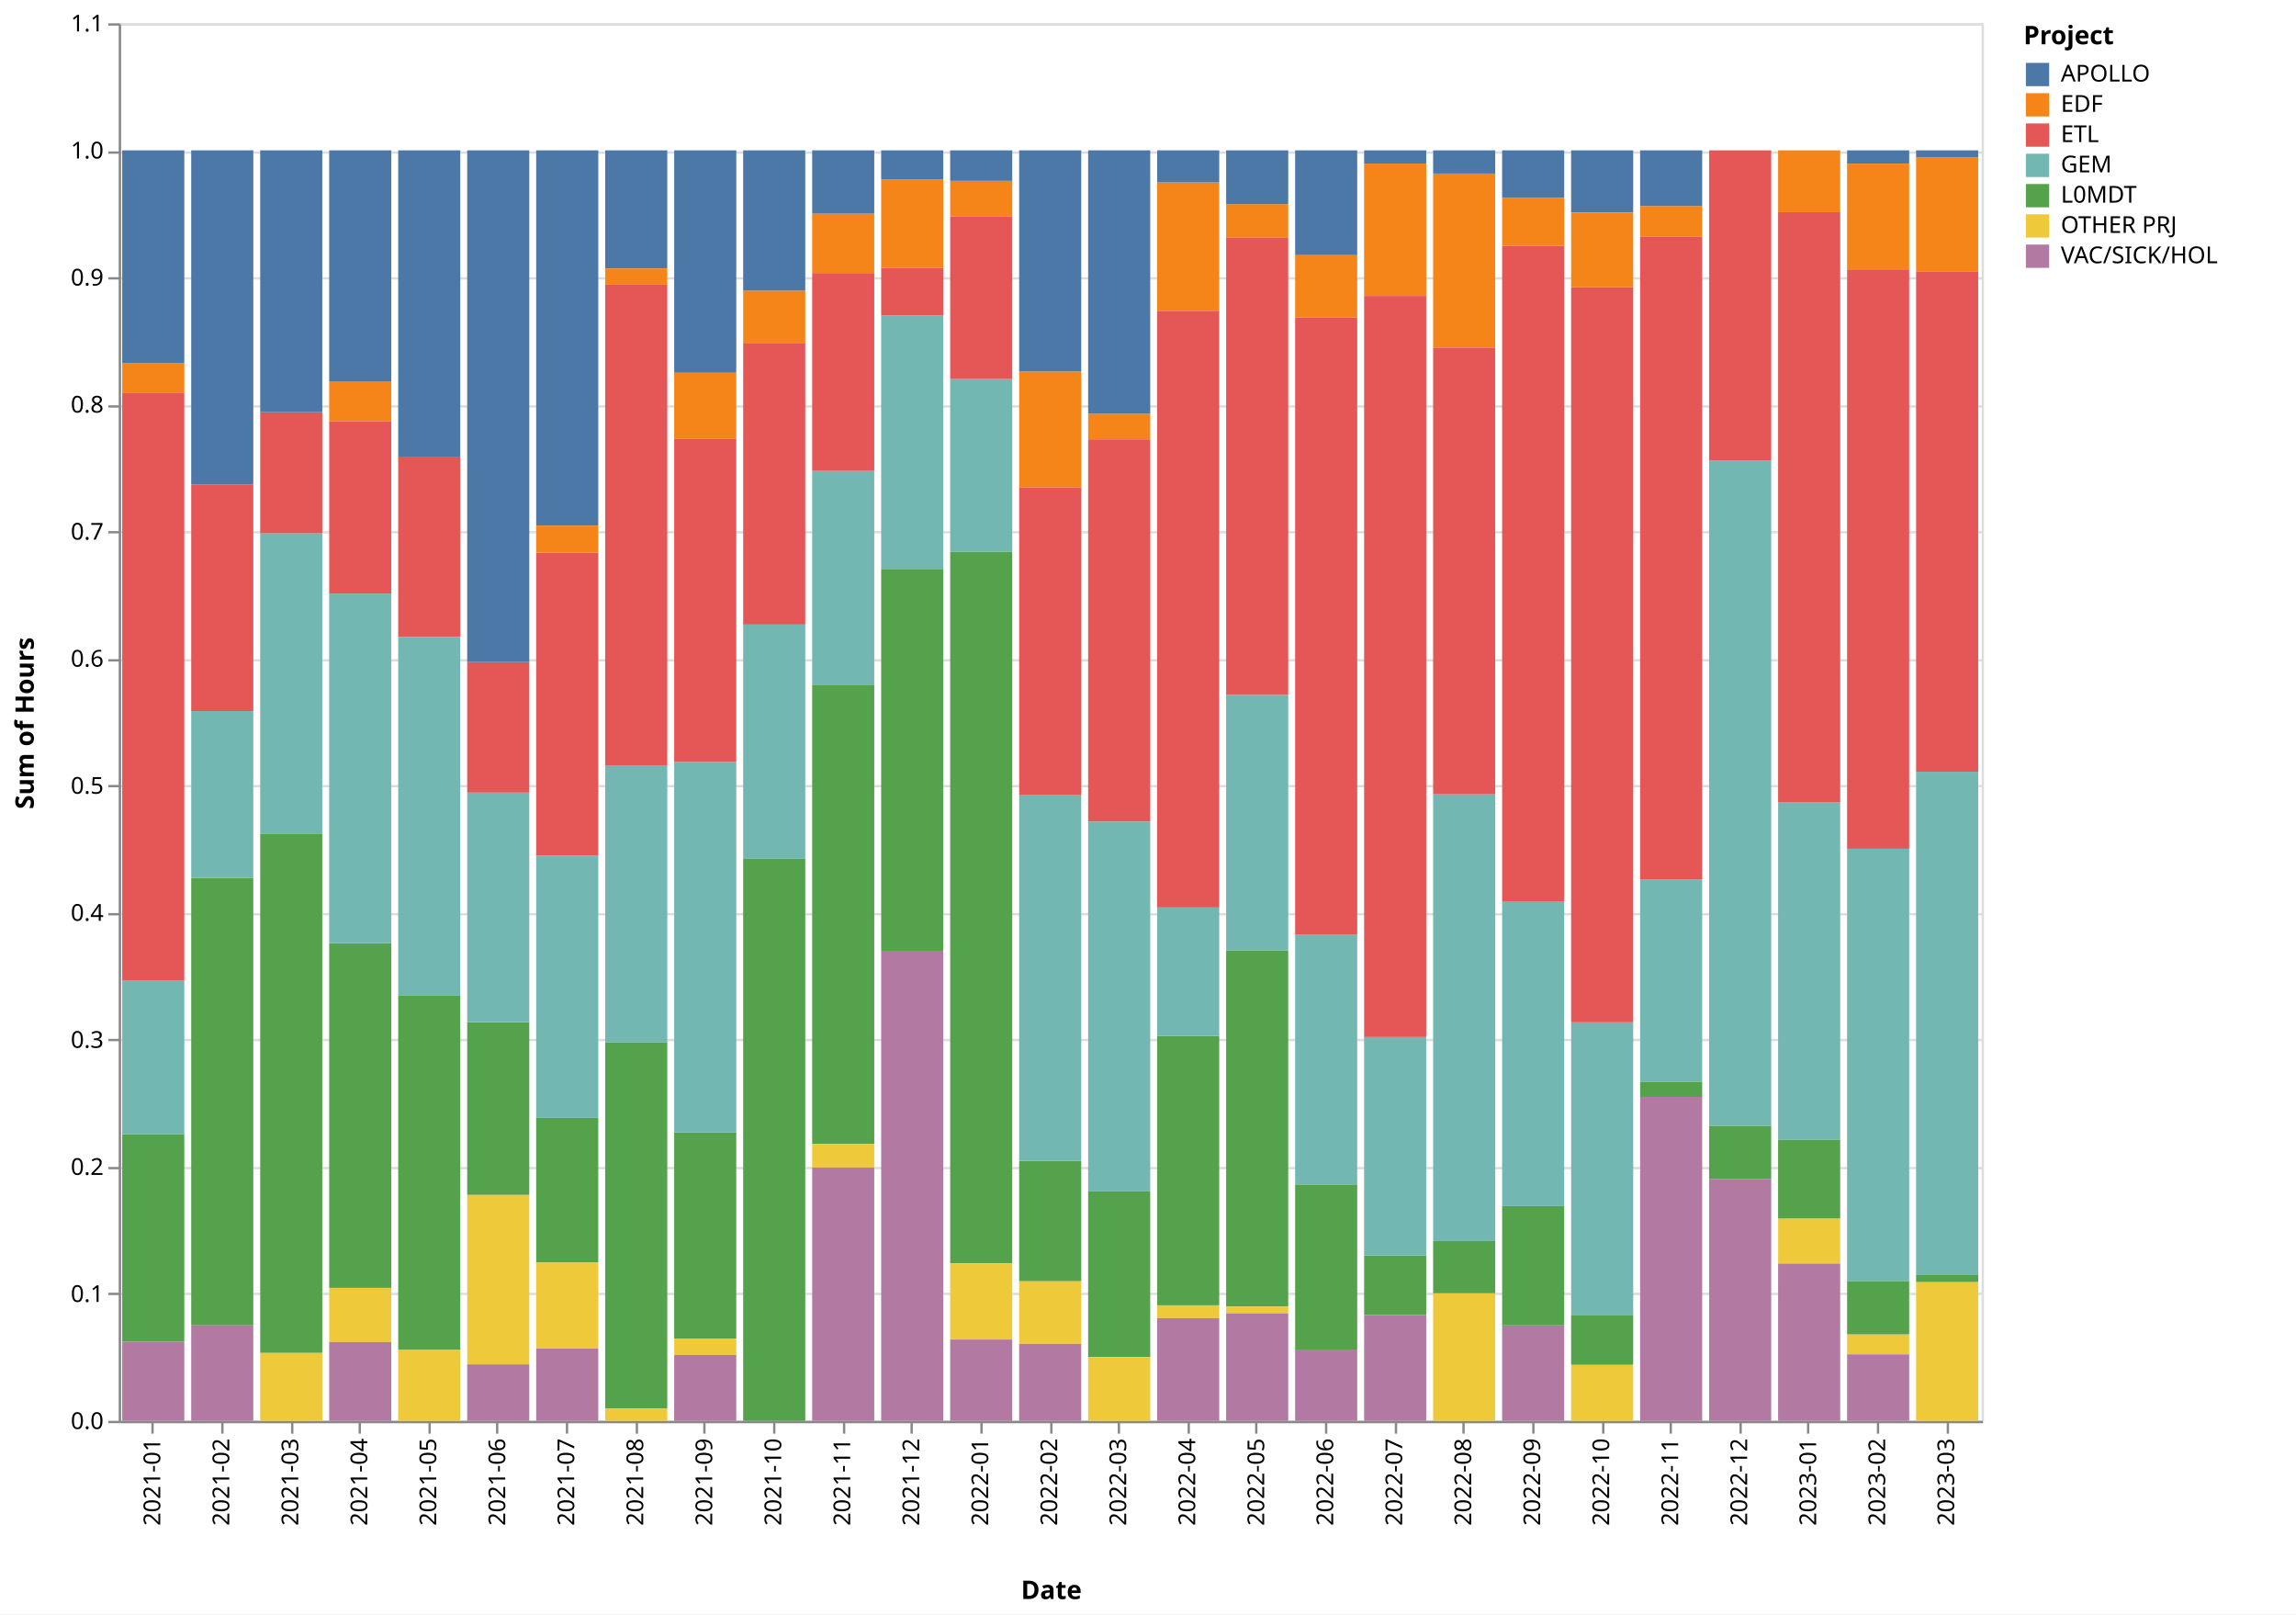
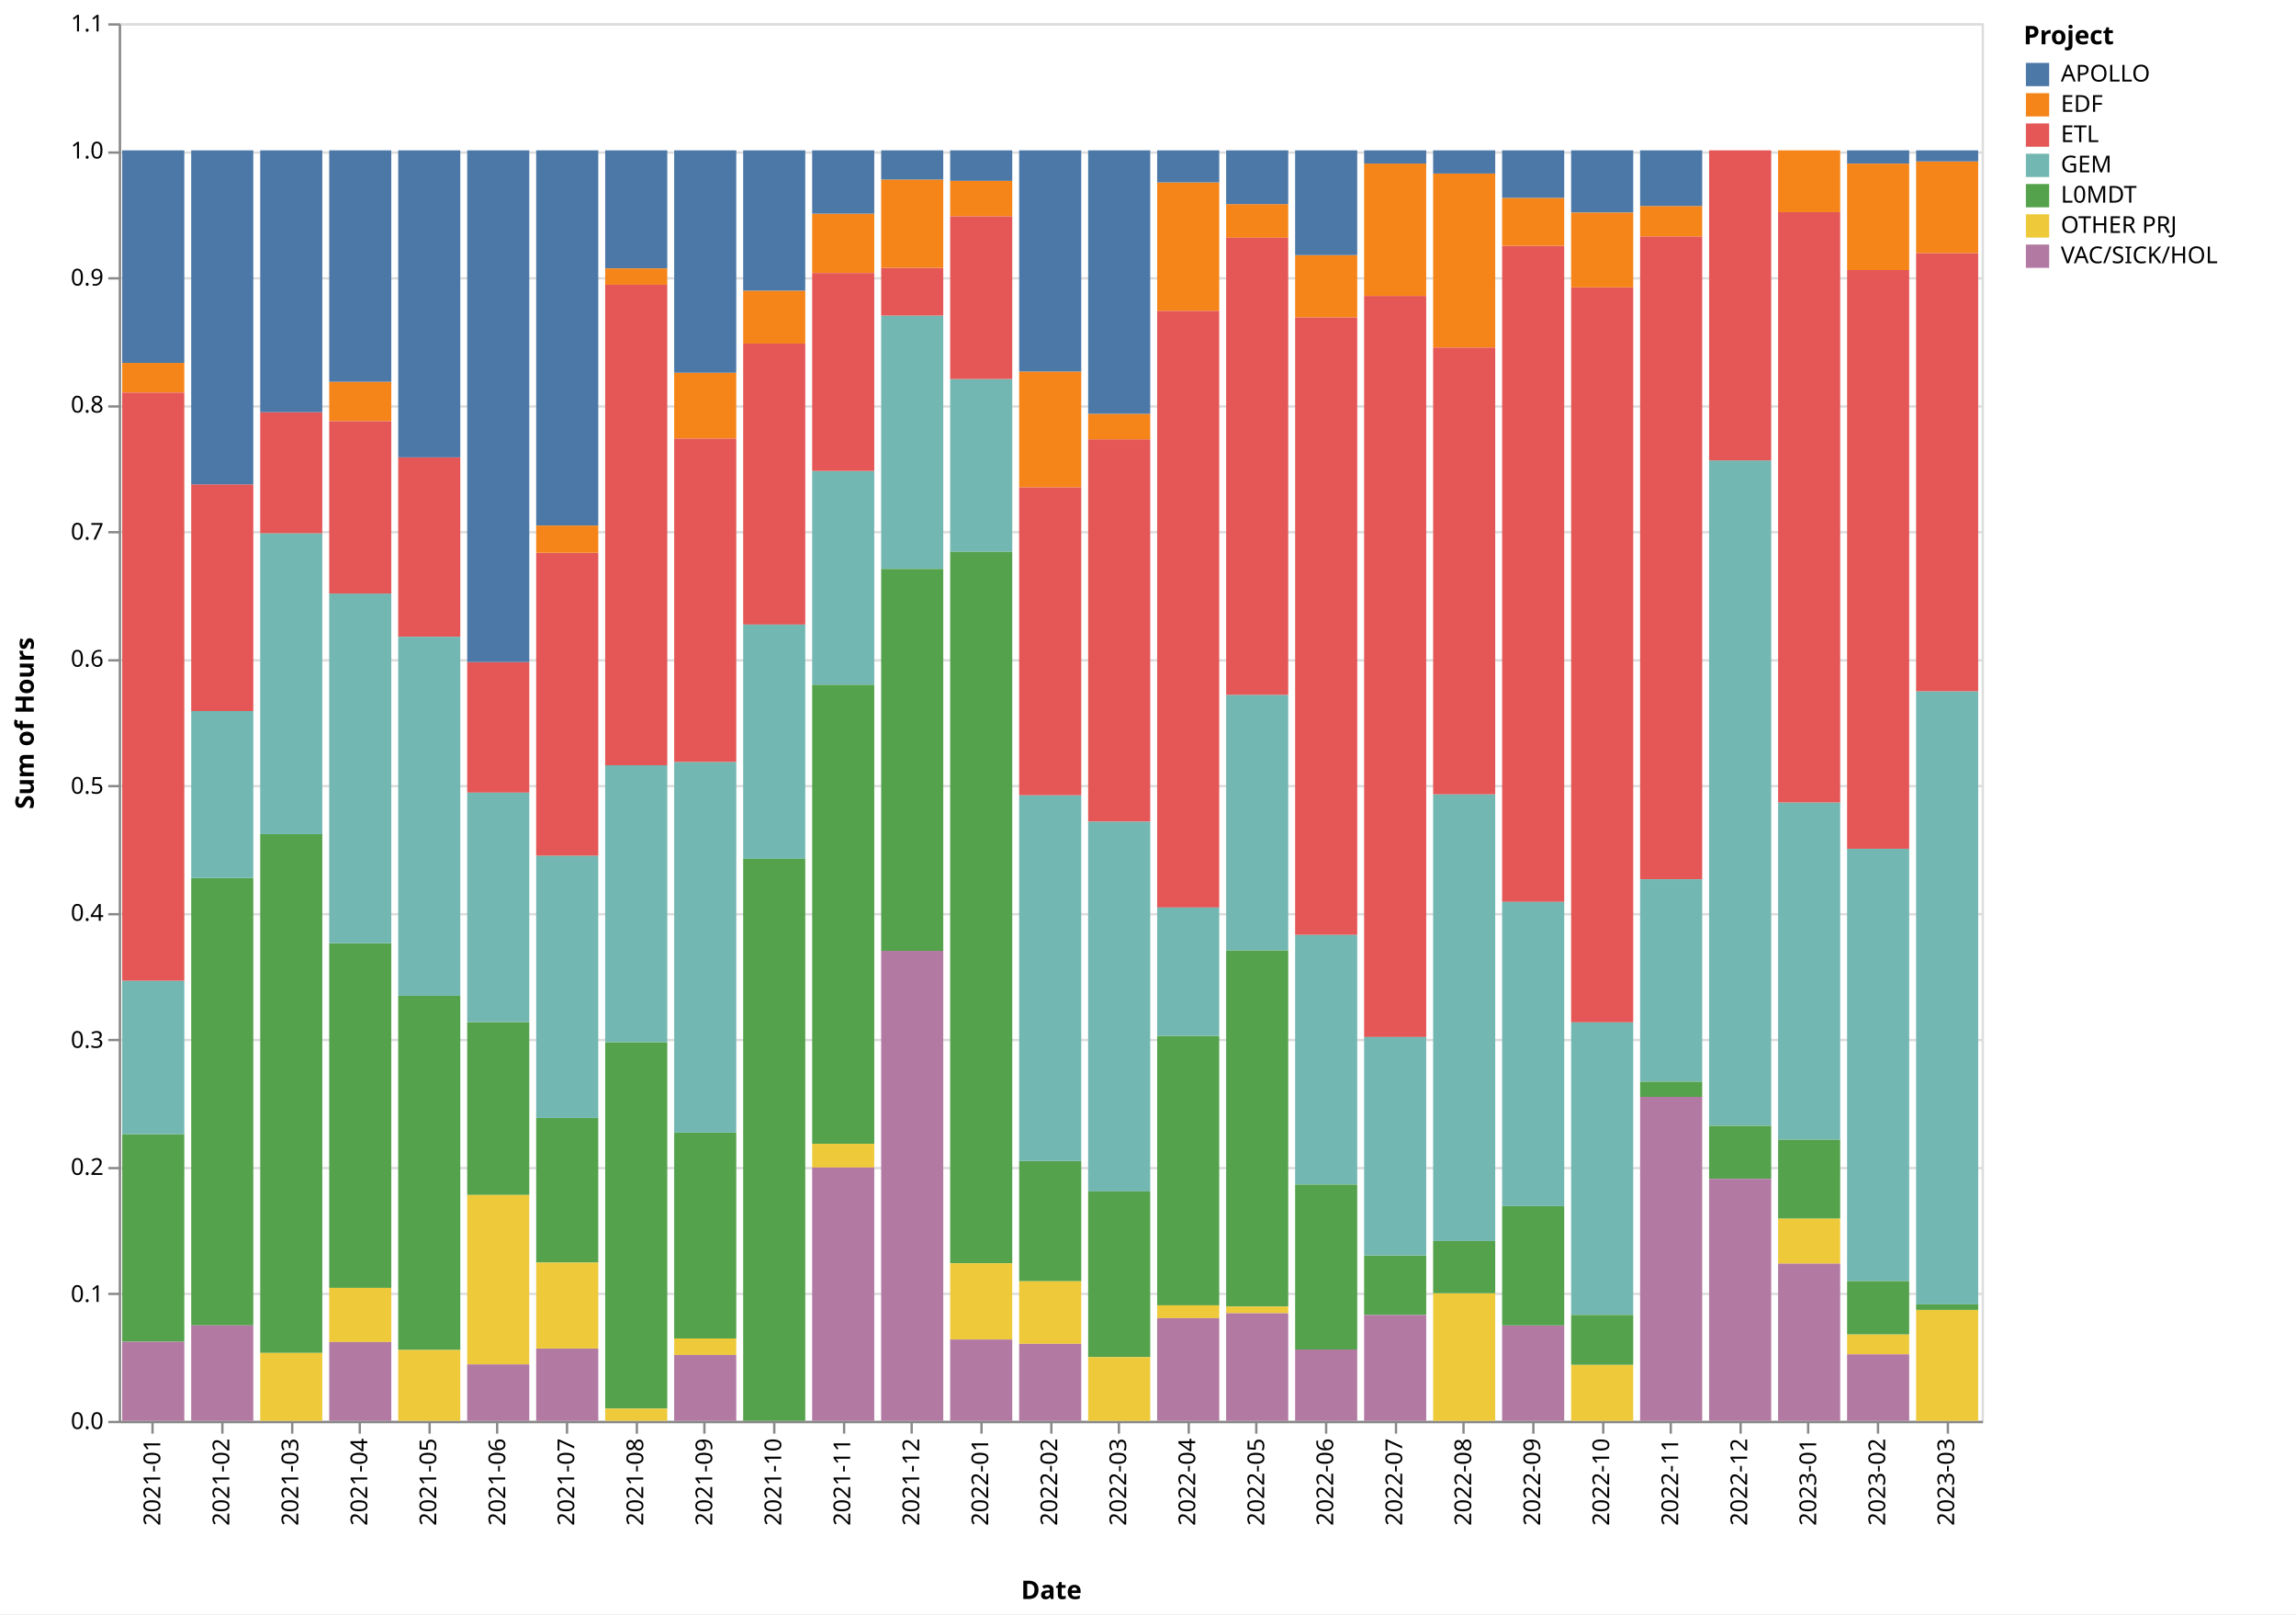
<svg xmlns="http://www.w3.org/2000/svg" class="marks" width="986" height="693" viewBox="0 0 986 693" version="1.1">
  <rect width="986" height="693" style="fill: white;" />
  <g transform="translate(51,10)">
    <g class="mark-group role-frame root">
      <g transform="translate(0,0)">
        <path class="background" d="M0.5,0.5h800v600h-800Z" style="fill: none; stroke: #ddd;" />
        <g>
          <g class="mark-group role-axis">
            <g transform="translate(0.5,0.5)">
              <path class="background" d="M0,0h0v0h0Z" style="pointer-events: none; fill: none;" />
              <g>
                <g class="mark-rule role-axis-grid" style="pointer-events: none;">
                  <line transform="translate(0,600)" x2="800" y2="0" style="fill: none; stroke: #ddd; stroke-width: 1; opacity: 1;" />
                  <line transform="translate(0,545)" x2="800" y2="0" style="fill: none; stroke: #ddd; stroke-width: 1; opacity: 1;" />
                  <line transform="translate(0,491)" x2="800" y2="0" style="fill: none; stroke: #ddd; stroke-width: 1; opacity: 1;" />
                  <line transform="translate(0,436)" x2="800" y2="0" style="fill: none; stroke: #ddd; stroke-width: 1; opacity: 1;" />
                  <line transform="translate(0,382)" x2="800" y2="0" style="fill: none; stroke: #ddd; stroke-width: 1; opacity: 1;" />
                  <line transform="translate(0,327)" x2="800" y2="0" style="fill: none; stroke: #ddd; stroke-width: 1; opacity: 1;" />
                  <line transform="translate(0,273)" x2="800" y2="0" style="fill: none; stroke: #ddd; stroke-width: 1; opacity: 1;" />
                  <line transform="translate(0,218)" x2="800" y2="0" style="fill: none; stroke: #ddd; stroke-width: 1; opacity: 1;" />
                  <line transform="translate(0,164)" x2="800" y2="0" style="fill: none; stroke: #ddd; stroke-width: 1; opacity: 1;" />
                  <line transform="translate(0,109)" x2="800" y2="0" style="fill: none; stroke: #ddd; stroke-width: 1; opacity: 1;" />
                  <line transform="translate(0,55)" x2="800" y2="0" style="fill: none; stroke: #ddd; stroke-width: 1; opacity: 1;" />
                  <line transform="translate(0,0)" x2="800" y2="0" style="fill: none; stroke: #ddd; stroke-width: 1; opacity: 1;" />
                </g>
              </g>
              <path class="foreground" d="" style="pointer-events: none; display: none; fill: none;" />
            </g>
          </g>
          <g class="mark-group role-axis">
            <g transform="translate(0.5,600.5)">
              <path class="background" d="M0,0h0v0h0Z" style="pointer-events: none; fill: none;" />
              <g>
                <g class="mark-rule role-axis-tick" style="pointer-events: none;">
                  <line transform="translate(14,0)" x2="0" y2="5" style="fill: none; stroke: #888; stroke-width: 1; opacity: 1;" />
                  <line transform="translate(44,0)" x2="0" y2="5" style="fill: none; stroke: #888; stroke-width: 1; opacity: 1;" />
                  <line transform="translate(74,0)" x2="0" y2="5" style="fill: none; stroke: #888; stroke-width: 1; opacity: 1;" />
                  <line transform="translate(103,0)" x2="0" y2="5" style="fill: none; stroke: #888; stroke-width: 1; opacity: 1;" />
                  <line transform="translate(133,0)" x2="0" y2="5" style="fill: none; stroke: #888; stroke-width: 1; opacity: 1;" />
                  <line transform="translate(162,0)" x2="0" y2="5" style="fill: none; stroke: #888; stroke-width: 1; opacity: 1;" />
                  <line transform="translate(192,0)" x2="0" y2="5" style="fill: none; stroke: #888; stroke-width: 1; opacity: 1;" />
                  <line transform="translate(222,0)" x2="0" y2="5" style="fill: none; stroke: #888; stroke-width: 1; opacity: 1;" />
                  <line transform="translate(251,0)" x2="0" y2="5" style="fill: none; stroke: #888; stroke-width: 1; opacity: 1;" />
                  <line transform="translate(281,0)" x2="0" y2="5" style="fill: none; stroke: #888; stroke-width: 1; opacity: 1;" />
                  <line transform="translate(311,0)" x2="0" y2="5" style="fill: none; stroke: #888; stroke-width: 1; opacity: 1;" />
                  <line transform="translate(340,0)" x2="0" y2="5" style="fill: none; stroke: #888; stroke-width: 1; opacity: 1;" />
                  <line transform="translate(370,0)" x2="0" y2="5" style="fill: none; stroke: #888; stroke-width: 1; opacity: 1;" />
                  <line transform="translate(400,0)" x2="0" y2="5" style="fill: none; stroke: #888; stroke-width: 1; opacity: 1;" />
                  <line transform="translate(429,0)" x2="0" y2="5" style="fill: none; stroke: #888; stroke-width: 1; opacity: 1;" />
                  <line transform="translate(459,0)" x2="0" y2="5" style="fill: none; stroke: #888; stroke-width: 1; opacity: 1;" />
                  <line transform="translate(488,0)" x2="0" y2="5" style="fill: none; stroke: #888; stroke-width: 1; opacity: 1;" />
                  <line transform="translate(518,0)" x2="0" y2="5" style="fill: none; stroke: #888; stroke-width: 1; opacity: 1;" />
                  <line transform="translate(548,0)" x2="0" y2="5" style="fill: none; stroke: #888; stroke-width: 1; opacity: 1;" />
                  <line transform="translate(577,0)" x2="0" y2="5" style="fill: none; stroke: #888; stroke-width: 1; opacity: 1;" />
                  <line transform="translate(607,0)" x2="0" y2="5" style="fill: none; stroke: #888; stroke-width: 1; opacity: 1;" />
                  <line transform="translate(637,0)" x2="0" y2="5" style="fill: none; stroke: #888; stroke-width: 1; opacity: 1;" />
                  <line transform="translate(666,0)" x2="0" y2="5" style="fill: none; stroke: #888; stroke-width: 1; opacity: 1;" />
                  <line transform="translate(696,0)" x2="0" y2="5" style="fill: none; stroke: #888; stroke-width: 1; opacity: 1;" />
                  <line transform="translate(725,0)" x2="0" y2="5" style="fill: none; stroke: #888; stroke-width: 1; opacity: 1;" />
                  <line transform="translate(755,0)" x2="0" y2="5" style="fill: none; stroke: #888; stroke-width: 1; opacity: 1;" />
                  <line transform="translate(785,0)" x2="0" y2="5" style="fill: none; stroke: #888; stroke-width: 1; opacity: 1;" />
                </g>
                <g class="mark-text role-axis-label" style="pointer-events: none;">
                  <text text-anchor="end" transform="translate(14.31481,7) rotate(270) translate(0,3)" style="font-family: sans-serif; font-size: 10px; fill: #000; opacity: 1;">2021-01</text>
                  <text text-anchor="end" transform="translate(43.94444,7) rotate(270) translate(0,3)" style="font-family: sans-serif; font-size: 10px; fill: #000; opacity: 1;">2021-02</text>
                  <text text-anchor="end" transform="translate(73.57407,7) rotate(270) translate(0,3)" style="font-family: sans-serif; font-size: 10px; fill: #000; opacity: 1;">2021-03</text>
                  <text text-anchor="end" transform="translate(103.2037,7) rotate(270) translate(0,3)" style="font-family: sans-serif; font-size: 10px; fill: #000; opacity: 1;">2021-04</text>
                  <text text-anchor="end" transform="translate(132.8333,7) rotate(270) translate(0,3)" style="font-family: sans-serif; font-size: 10px; fill: #000; opacity: 1;">2021-05</text>
                  <text text-anchor="end" transform="translate(162.463,7) rotate(270) translate(0,3)" style="font-family: sans-serif; font-size: 10px; fill: #000; opacity: 1;">2021-06</text>
                  <text text-anchor="end" transform="translate(192.0926,7) rotate(270) translate(0,3)" style="font-family: sans-serif; font-size: 10px; fill: #000; opacity: 1;">2021-07</text>
                  <text text-anchor="end" transform="translate(221.7222,7) rotate(270) translate(0,3)" style="font-family: sans-serif; font-size: 10px; fill: #000; opacity: 1;">2021-08</text>
                  <text text-anchor="end" transform="translate(251.3519,7) rotate(270) translate(0,3)" style="font-family: sans-serif; font-size: 10px; fill: #000; opacity: 1;">2021-09</text>
                  <text text-anchor="end" transform="translate(280.9815,7) rotate(270) translate(0,3)" style="font-family: sans-serif; font-size: 10px; fill: #000; opacity: 1;">2021-10</text>
                  <text text-anchor="end" transform="translate(310.6111,7) rotate(270) translate(0,3)" style="font-family: sans-serif; font-size: 10px; fill: #000; opacity: 1;">2021-11</text>
                  <text text-anchor="end" transform="translate(340.2407,7) rotate(270) translate(0,3)" style="font-family: sans-serif; font-size: 10px; fill: #000; opacity: 1;">2021-12</text>
                  <text text-anchor="end" transform="translate(369.8704,7) rotate(270) translate(0,3)" style="font-family: sans-serif; font-size: 10px; fill: #000; opacity: 1;">2022-01</text>
                  <text text-anchor="end" transform="translate(399.5,7) rotate(270) translate(0,3)" style="font-family: sans-serif; font-size: 10px; fill: #000; opacity: 1;">2022-02</text>
                  <text text-anchor="end" transform="translate(429.1296,7) rotate(270) translate(0,3)" style="font-family: sans-serif; font-size: 10px; fill: #000; opacity: 1;">2022-03</text>
                  <text text-anchor="end" transform="translate(458.7593,7) rotate(270) translate(0,3)" style="font-family: sans-serif; font-size: 10px; fill: #000; opacity: 1;">2022-04</text>
                  <text text-anchor="end" transform="translate(488.3889,7) rotate(270) translate(0,3)" style="font-family: sans-serif; font-size: 10px; fill: #000; opacity: 1;">2022-05</text>
                  <text text-anchor="end" transform="translate(518.0185,7) rotate(270) translate(0,3)" style="font-family: sans-serif; font-size: 10px; fill: #000; opacity: 1;">2022-06</text>
                  <text text-anchor="end" transform="translate(547.6481,7) rotate(270) translate(0,3)" style="font-family: sans-serif; font-size: 10px; fill: #000; opacity: 1;">2022-07</text>
                  <text text-anchor="end" transform="translate(577.2778,7) rotate(270) translate(0,3)" style="font-family: sans-serif; font-size: 10px; fill: #000; opacity: 1;">2022-08</text>
                  <text text-anchor="end" transform="translate(606.9074,7) rotate(270) translate(0,3)" style="font-family: sans-serif; font-size: 10px; fill: #000; opacity: 1;">2022-09</text>
                  <text text-anchor="end" transform="translate(636.537,7) rotate(270) translate(0,3)" style="font-family: sans-serif; font-size: 10px; fill: #000; opacity: 1;">2022-10</text>
                  <text text-anchor="end" transform="translate(666.1667,7) rotate(270) translate(0,3)" style="font-family: sans-serif; font-size: 10px; fill: #000; opacity: 1;">2022-11</text>
                  <text text-anchor="end" transform="translate(695.7963,7) rotate(270) translate(0,3)" style="font-family: sans-serif; font-size: 10px; fill: #000; opacity: 1;">2022-12</text>
                  <text text-anchor="end" transform="translate(725.4259,7) rotate(270) translate(0,3)" style="font-family: sans-serif; font-size: 10px; fill: #000; opacity: 1;">2023-01</text>
                  <text text-anchor="end" transform="translate(755.0556,7) rotate(270) translate(0,3)" style="font-family: sans-serif; font-size: 10px; fill: #000; opacity: 1;">2023-02</text>
                  <text text-anchor="end" transform="translate(784.6852,7) rotate(270) translate(0,3)" style="font-family: sans-serif; font-size: 10px; fill: #000; opacity: 1;">2023-03</text>
                </g>
                <g class="mark-rule role-axis-domain" style="pointer-events: none;">
                  <line transform="translate(0,0)" x2="800" y2="0" style="fill: none; stroke: #888; stroke-width: 1; opacity: 1;" />
                </g>
                <g class="mark-text role-axis-title" style="pointer-events: none;">
                  <text text-anchor="middle" transform="translate(400,76)" style="font-family: sans-serif; font-size: 11px; font-weight: bold; fill: #000; opacity: 1;">Date</text>
                </g>
              </g>
              <path class="foreground" d="" style="pointer-events: none; display: none; fill: none;" />
            </g>
          </g>
          <g class="mark-group role-axis">
            <g transform="translate(0.5,0.5)">
              <path class="background" d="M0,0h0v0h0Z" style="pointer-events: none; fill: none;" />
              <g>
                <g class="mark-rule role-axis-tick" style="pointer-events: none;">
                  <line transform="translate(0,600)" x2="-5" y2="0" style="fill: none; stroke: #888; stroke-width: 1; opacity: 1;" />
                  <line transform="translate(0,545)" x2="-5" y2="0" style="fill: none; stroke: #888; stroke-width: 1; opacity: 1;" />
                  <line transform="translate(0,491)" x2="-5" y2="0" style="fill: none; stroke: #888; stroke-width: 1; opacity: 1;" />
                  <line transform="translate(0,436)" x2="-5" y2="0" style="fill: none; stroke: #888; stroke-width: 1; opacity: 1;" />
                  <line transform="translate(0,382)" x2="-5" y2="0" style="fill: none; stroke: #888; stroke-width: 1; opacity: 1;" />
                  <line transform="translate(0,327)" x2="-5" y2="0" style="fill: none; stroke: #888; stroke-width: 1; opacity: 1;" />
                  <line transform="translate(0,273)" x2="-5" y2="0" style="fill: none; stroke: #888; stroke-width: 1; opacity: 1;" />
                  <line transform="translate(0,218)" x2="-5" y2="0" style="fill: none; stroke: #888; stroke-width: 1; opacity: 1;" />
                  <line transform="translate(0,164)" x2="-5" y2="0" style="fill: none; stroke: #888; stroke-width: 1; opacity: 1;" />
                  <line transform="translate(0,109)" x2="-5" y2="0" style="fill: none; stroke: #888; stroke-width: 1; opacity: 1;" />
                  <line transform="translate(0,55)" x2="-5" y2="0" style="fill: none; stroke: #888; stroke-width: 1; opacity: 1;" />
                  <line transform="translate(0,0)" x2="-5" y2="0" style="fill: none; stroke: #888; stroke-width: 1; opacity: 1;" />
                </g>
                <g class="mark-text role-axis-label" style="pointer-events: none;">
                  <text text-anchor="end" transform="translate(-7,603)" style="font-family: sans-serif; font-size: 10px; fill: #000; opacity: 1;">0.0</text>
                  <text text-anchor="end" transform="translate(-7,548.4545)" style="font-family: sans-serif; font-size: 10px; fill: #000; opacity: 1;">0.1</text>
                  <text text-anchor="end" transform="translate(-7,493.9091)" style="font-family: sans-serif; font-size: 10px; fill: #000; opacity: 1;">0.2</text>
                  <text text-anchor="end" transform="translate(-7,439.3636)" style="font-family: sans-serif; font-size: 10px; fill: #000; opacity: 1;">0.3</text>
                  <text text-anchor="end" transform="translate(-7,384.8182)" style="font-family: sans-serif; font-size: 10px; fill: #000; opacity: 1;">0.4</text>
                  <text text-anchor="end" transform="translate(-7,330.2727)" style="font-family: sans-serif; font-size: 10px; fill: #000; opacity: 1;">0.5</text>
                  <text text-anchor="end" transform="translate(-7,275.7273)" style="font-family: sans-serif; font-size: 10px; fill: #000; opacity: 1;">0.6</text>
                  <text text-anchor="end" transform="translate(-7,221.1818)" style="font-family: sans-serif; font-size: 10px; fill: #000; opacity: 1;">0.7</text>
                  <text text-anchor="end" transform="translate(-7,166.6364)" style="font-family: sans-serif; font-size: 10px; fill: #000; opacity: 1;">0.8</text>
                  <text text-anchor="end" transform="translate(-7,112.0909)" style="font-family: sans-serif; font-size: 10px; fill: #000; opacity: 1;">0.9</text>
                  <text text-anchor="end" transform="translate(-7,57.54545)" style="font-family: sans-serif; font-size: 10px; fill: #000; opacity: 1;">1.0</text>
                  <text text-anchor="end" transform="translate(-7,3)" style="font-family: sans-serif; font-size: 10px; fill: #000; opacity: 1;">1.1</text>
                </g>
                <g class="mark-rule role-axis-domain" style="pointer-events: none;">
                  <line transform="translate(0,600)" x2="0" y2="-600" style="fill: none; stroke: #888; stroke-width: 1; opacity: 1;" />
                </g>
                <g class="mark-text role-axis-title" style="pointer-events: none;">
                  <text text-anchor="middle" transform="translate(-35,300) rotate(-90) translate(0,-2)" style="font-family: sans-serif; font-size: 11px; font-weight: bold; fill: #000; opacity: 1;">Sum of Hours</text>
                </g>
              </g>
              <path class="foreground" d="" style="pointer-events: none; display: none; fill: none;" />
            </g>
          </g>
          <g class="mark-rect role-mark marks">
            <path d="M1.481,145.808h26.667v12.734h-26.667Z" style="fill: #f58518;" />
            <path d="M1.481,54.545h26.667v91.263h-26.667Z" style="fill: #4c78a8;" />
            <path d="M1.481,158.543h26.667v252.565h-26.667Z" style="fill: #e45756;" />
            <path d="M1.481,476.901h26.667v89.14h-26.667Z" style="fill: #54a24b;" />
            <path d="M1.481,411.107h26.667v65.794h-26.667Z" style="fill: #72b7b2;" />
            <path d="M1.481,566.042h26.667v33.958h-26.667Z" style="fill: #b279a2;" />
            <path d="M31.111,197.951h26.667v97.311h-26.667Z" style="fill: #e45756;" />
            <path d="M31.111,366.965h26.667v192.061h-26.667Z" style="fill: #54a24b;" />
            <path d="M31.111,54.545h26.667v143.406h-26.667Z" style="fill: #4c78a8;" />
            <path d="M31.111,295.262h26.667v71.703h-26.667Z" style="fill: #72b7b2;" />
            <path d="M31.111,559.027h26.667v40.973h-26.667Z" style="fill: #b279a2;" />
            <path d="M60.741,166.967h26.667v52.047h-26.667Z" style="fill: #e45756;" />
            <path d="M60.741,348.092h26.667v222.762h-26.667Z" style="fill: #54a24b;" />
            <path d="M60.741,54.545h26.667v112.422h-26.667Z" style="fill: #4c78a8;" />
            <path d="M60.741,219.015h26.667v129.077h-26.667Z" style="fill: #72b7b2;" />
            <path d="M60.741,570.854h26.667v29.146h-26.667Z" style="fill: #eeca3b;" />
            <path d="M90.37,153.911h26.667v16.913h-26.667Z" style="fill: #f58518;" />
            <path d="M90.37,394.926h26.667v147.992h-26.667Z" style="fill: #54a24b;" />
            <path d="M90.37,244.82h26.667v150.106h-26.667Z" style="fill: #72b7b2;" />
            <path d="M90.37,542.918h26.667v23.256h-26.667Z" style="fill: #eeca3b;" />
            <path d="M90.37,170.825h26.667v73.996h-26.667Z" style="fill: #e45756;" />
            <path d="M90.37,54.545h26.667v99.366h-26.667Z" style="fill: #4c78a8;" />
            <path d="M90.37,566.173h26.667v33.827h-26.667Z" style="fill: #b279a2;" />
            <path d="M120,417.506h26.667v152.078h-26.667Z" style="fill: #54a24b;" />
            <path d="M120,186.347h26.667v77.053h-26.667Z" style="fill: #e45756;" />
            <path d="M120,263.4h26.667v154.106h-26.667Z" style="fill: #72b7b2;" />
            <path d="M120,54.545h26.667v131.801h-26.667Z" style="fill: #4c78a8;" />
            <path d="M120,569.584h26.667v30.416h-26.667Z" style="fill: #eeca3b;" />
            <path d="M149.63,428.788h26.667v74.242h-26.667Z" style="fill: #54a24b;" />
            <path d="M149.63,503.03h26.667v72.727h-26.667Z" style="fill: #eeca3b;" />
            <path d="M149.63,274.242h26.667v56.061h-26.667Z" style="fill: #e45756;" />
            <path d="M149.63,54.545h26.667v219.697h-26.667Z" style="fill: #4c78a8;" />
            <path d="M149.63,330.303h26.667v98.485h-26.667Z" style="fill: #72b7b2;" />
            <path d="M149.63,575.758h26.667v24.242h-26.667Z" style="fill: #b279a2;" />
            <path d="M179.259,469.945h26.667v62.116h-26.667Z" style="fill: #54a24b;" />
            <path d="M179.259,54.545h26.667v161.113h-26.667Z" style="fill: #4c78a8;" />
            <path d="M179.259,357.36h26.667v112.585h-26.667Z" style="fill: #72b7b2;" />
            <path d="M179.259,568.942h26.667v31.058h-26.667Z" style="fill: #b279a2;" />
            <path d="M179.259,227.305h26.667v130.055h-26.667Z" style="fill: #e45756;" />
            <path d="M179.259,215.658h26.667v11.647h-26.667Z" style="fill: #f58518;" />
            <path d="M179.259,532.061h26.667v36.881h-26.667Z" style="fill: #eeca3b;" />
            <path d="M208.889,54.545h26.667v50.699h-26.667Z" style="fill: #4c78a8;" />
            <path d="M208.889,437.413h26.667v157.343h-26.667Z" style="fill: #54a24b;" />
            <path d="M208.889,112.238h26.667v206.294h-26.667Z" style="fill: #e45756;" />
            <path d="M208.889,318.531h26.667v118.881h-26.667Z" style="fill: #72b7b2;" />
            <path d="M208.889,594.755h26.667v5.245h-26.667Z" style="fill: #eeca3b;" />
            <path d="M208.889,105.245h26.667v6.993h-26.667Z" style="fill: #f58518;" />
            <path d="M238.519,564.638h26.667v7.072h-26.667Z" style="fill: #eeca3b;" />
            <path d="M238.519,150.022h26.667v28.289h-26.667Z" style="fill: #f58518;" />
            <path d="M238.519,476.234h26.667v88.404h-26.667Z" style="fill: #54a24b;" />
            <path d="M238.519,317.106h26.667v159.128h-26.667Z" style="fill: #72b7b2;" />
            <path d="M238.519,178.311h26.667v138.795h-26.667Z" style="fill: #e45756;" />
            <path d="M238.519,54.545h26.667v95.477h-26.667Z" style="fill: #4c78a8;" />
            <path d="M238.519,571.711h26.667v28.289h-26.667Z" style="fill: #b279a2;" />
            <path d="M268.148,54.545h26.667v60.327h-26.667Z" style="fill: #4c78a8;" />
            <path d="M268.148,137.495h26.667v120.654h-26.667Z" style="fill: #e45756;" />
            <path d="M268.148,258.148h26.667v100.545h-26.667Z" style="fill: #72b7b2;" />
            <path d="M268.148,114.872h26.667v22.623h-26.667Z" style="fill: #f58518;" />
            <path d="M268.148,358.693h26.667v241.307h-26.667Z" style="fill: #54a24b;" />
            <path d="M297.778,283.942h26.667v197.111h-26.667Z" style="fill: #54a24b;" />
            <path d="M297.778,81.733h26.667v25.489h-26.667Z" style="fill: #f58518;" />
            <path d="M297.778,192.184h26.667v91.759h-26.667Z" style="fill: #72b7b2;" />
            <path d="M297.778,54.545h26.667v27.188h-26.667Z" style="fill: #4c78a8;" />
            <path d="M297.778,107.222h26.667v84.962h-26.667Z" style="fill: #e45756;" />
            <path d="M297.778,481.054h26.667v10.195h-26.667Z" style="fill: #eeca3b;" />
            <path d="M297.778,491.249h26.667v108.751h-26.667Z" style="fill: #b279a2;" />
            <path d="M327.407,125.486h26.667v108.776h-26.667Z" style="fill: #72b7b2;" />
            <path d="M327.407,234.262h26.667v163.952h-26.667Z" style="fill: #54a24b;" />
            <path d="M327.407,54.545h26.667v12.612h-26.667Z" style="fill: #4c78a8;" />
            <path d="M327.407,104.992h26.667v20.494h-26.667Z" style="fill: #e45756;" />
            <path d="M327.407,67.157h26.667v37.835h-26.667Z" style="fill: #f58518;" />
            <path d="M327.407,398.213h26.667v201.787h-26.667Z" style="fill: #b279a2;" />
            <path d="M357.037,67.636h26.667v15.273h-26.667Z" style="fill: #f58518;" />
            <path d="M357.037,152.727h26.667v74.182h-26.667Z" style="fill: #72b7b2;" />
            <path d="M357.037,226.909h26.667v305.455h-26.667Z" style="fill: #54a24b;" />
            <path d="M357.037,82.909h26.667v69.818h-26.667Z" style="fill: #e45756;" />
            <path d="M357.037,532.364h26.667v32.727h-26.667Z" style="fill: #eeca3b;" />
            <path d="M357.037,54.545h26.667v13.091h-26.667Z" style="fill: #4c78a8;" />
            <path d="M357.037,565.091h26.667v34.909h-26.667Z" style="fill: #b279a2;" />
            <path d="M386.667,488.43h26.667v51.653h-26.667Z" style="fill: #54a24b;" />
            <path d="M386.667,54.545h26.667v95.041h-26.667Z" style="fill: #4c78a8;" />
            <path d="M386.667,331.405h26.667v157.025h-26.667Z" style="fill: #72b7b2;" />
            <path d="M386.667,199.174h26.667v132.231h-26.667Z" style="fill: #e45756;" />
            <path d="M386.667,149.587h26.667v49.587h-26.667Z" style="fill: #f58518;" />
            <path d="M386.667,540.083h26.667v26.86h-26.667Z" style="fill: #eeca3b;" />
            <path d="M386.667,566.942h26.667v33.058h-26.667Z" style="fill: #b279a2;" />
            <path d="M416.296,178.595h26.667v164.184h-26.667Z" style="fill: #e45756;" />
            <path d="M416.296,342.779h26.667v158.711h-26.667Z" style="fill: #72b7b2;" />
            <path d="M416.296,167.65h26.667v10.946h-26.667Z" style="fill: #f58518;" />
            <path d="M416.296,54.545h26.667v113.104h-26.667Z" style="fill: #4c78a8;" />
            <path d="M416.296,501.49h26.667v71.146h-26.667Z" style="fill: #54a24b;" />
            <path d="M416.296,572.636h26.667v27.364h-26.667Z" style="fill: #eeca3b;" />
            <path d="M445.926,123.416h26.667v256.198h-26.667Z" style="fill: #e45756;" />
            <path d="M445.926,434.711h26.667v115.702h-26.667Z" style="fill: #54a24b;" />
            <path d="M445.926,550.413h26.667v5.51h-26.667Z" style="fill: #eeca3b;" />
            <path d="M445.926,379.614h26.667v55.096h-26.667Z" style="fill: #72b7b2;" />
            <path d="M445.926,555.923h26.667v44.077h-26.667Z" style="fill: #b279a2;" />
            <path d="M445.926,68.32h26.667v55.096h-26.667Z" style="fill: #f58518;" />
            <path d="M445.926,54.545h26.667v13.774h-26.667Z" style="fill: #4c78a8;" />
            <path d="M475.556,77.633h26.667v14.43h-26.667Z" style="fill: #f58518;" />
            <path d="M475.556,397.98h26.667v152.958h-26.667Z" style="fill: #54a24b;" />
            <path d="M475.556,288.312h26.667v109.668h-26.667Z" style="fill: #72b7b2;" />
            <path d="M475.556,92.063h26.667v196.248h-26.667Z" style="fill: #e45756;" />
            <path d="M475.556,54.545h26.667v23.088h-26.667Z" style="fill: #4c78a8;" />
            <path d="M475.556,550.938h26.667v2.886h-26.667Z" style="fill: #eeca3b;" />
            <path d="M475.556,553.824h26.667v46.176h-26.667Z" style="fill: #b279a2;" />
            <path d="M505.185,99.522h26.667v26.794h-26.667Z" style="fill: #f58518;" />
            <path d="M505.185,126.316h26.667v265.072h-26.667Z" style="fill: #e45756;" />
            <path d="M505.185,391.388h26.667v107.177h-26.667Z" style="fill: #72b7b2;" />
            <path d="M505.185,498.565h26.667v70.813h-26.667Z" style="fill: #54a24b;" />
            <path d="M505.185,54.545h26.667v44.976h-26.667Z" style="fill: #4c78a8;" />
            <path d="M505.185,569.378h26.667v30.622h-26.667Z" style="fill: #b279a2;" />
            <path d="M534.815,528.977h26.667v25.568h-26.667Z" style="fill: #54a24b;" />
            <path d="M534.815,554.545h26.667v45.455h-26.667Z" style="fill: #b279a2;" />
            <path d="M534.815,117.045h26.667v318.182h-26.667Z" style="fill: #e45756;" />
            <path d="M534.815,435.227h26.667v93.75h-26.667Z" style="fill: #72b7b2;" />
            <path d="M534.815,60.227h26.667v56.818h-26.667Z" style="fill: #f58518;" />
            <path d="M534.815,54.545h26.667v5.682h-26.667Z" style="fill: #4c78a8;" />
            <path d="M564.444,64.508h26.667v74.72h-26.667Z" style="fill: #f58518;" />
            <path d="M564.444,331.009h26.667v191.781h-26.667Z" style="fill: #72b7b2;" />
            <path d="M564.444,139.228h26.667v191.781h-26.667Z" style="fill: #e45756;" />
            <path d="M564.444,545.205h26.667v54.795h-26.667Z" style="fill: #eeca3b;" />
            <path d="M564.444,54.545h26.667v9.963h-26.667Z" style="fill: #4c78a8;" />
            <path d="M564.444,522.79h26.667v22.416h-26.667Z" style="fill: #54a24b;" />
            <path d="M594.074,95.519h26.667v281.69h-26.667Z" style="fill: #e45756;" />
            <path d="M594.074,559.027h26.667v40.973h-26.667Z" style="fill: #b279a2;" />
            <path d="M594.074,507.81h26.667v51.216h-26.667Z" style="fill: #54a24b;" />
            <path d="M594.074,377.209h26.667v130.602h-26.667Z" style="fill: #72b7b2;" />
            <path d="M594.074,54.545h26.667v20.487h-26.667Z" style="fill: #4c78a8;" />
            <path d="M594.074,75.032h26.667v20.487h-26.667Z" style="fill: #f58518;" />
            <path d="M623.704,54.545h26.667v26.738h-26.667Z" style="fill: #4c78a8;" />
            <path d="M623.704,428.877h26.667v125.668h-26.667Z" style="fill: #72b7b2;" />
            <path d="M623.704,575.936h26.667v24.064h-26.667Z" style="fill: #eeca3b;" />
            <path d="M623.704,113.369h26.667v315.508h-26.667Z" style="fill: #e45756;" />
            <path d="M623.704,554.545h26.667v21.39h-26.667Z" style="fill: #54a24b;" />
            <path d="M623.704,81.283h26.667v32.086h-26.667Z" style="fill: #f58518;" />
            <path d="M653.333,91.489h26.667v275.987h-26.667Z" style="fill: #e45756;" />
            <path d="M653.333,78.45h26.667v13.039h-26.667Z" style="fill: #f58518;" />
            <path d="M653.333,54.545h26.667v23.904h-26.667Z" style="fill: #4c78a8;" />
            <path d="M653.333,367.476h26.667v86.925h-26.667Z" style="fill: #72b7b2;" />
            <path d="M653.333,454.401h26.667v6.519h-26.667Z" style="fill: #54a24b;" />
            <path d="M653.333,460.92h26.667v139.08h-26.667Z" style="fill: #b279a2;" />
            <path d="M682.963,187.662h26.667v285.714h-26.667Z" style="fill: #72b7b2;" />
            <path d="M682.963,54.545h26.667v133.117h-26.667Z" style="fill: #e45756;" />
            <path d="M682.963,473.377h26.667v22.727h-26.667Z" style="fill: #54a24b;" />
            <path d="M682.963,496.104h26.667v103.896h-26.667Z" style="fill: #b279a2;" />
            <path d="M712.593,532.422h26.667v67.578h-26.667Z" style="fill: #b279a2;" />
            <path d="M712.593,334.513h26.667v144.811h-26.667Z" style="fill: #72b7b2;" />
            <path d="M712.593,54.545h26.667v26.549h-26.667Z" style="fill: #f58518;" />
            <path d="M712.593,81.094h26.667v253.419h-26.667Z" style="fill: #e45756;" />
            <path d="M712.593,513.113h26.667v19.308h-26.667Z" style="fill: #eeca3b;" />
            <path d="M712.593,479.324h26.667v33.789h-26.667Z" style="fill: #54a24b;" />
            <path d="M742.222,105.95h26.667v248.453h-26.667Z" style="fill: #e45756;" />
            <path d="M742.222,354.403h26.667v185.626h-26.667Z" style="fill: #72b7b2;" />
            <path d="M742.222,54.545h26.667v5.712h-26.667Z" style="fill: #4c78a8;" />
            <path d="M742.222,562.875h26.667v8.567h-26.667Z" style="fill: #eeca3b;" />
            <path d="M742.222,60.257h26.667v45.693h-26.667Z" style="fill: #f58518;" />
            <path d="M742.222,540.029h26.667v22.846h-26.667Z" style="fill: #54a24b;" />
            <path d="M742.222,571.442h26.667v28.558h-26.667Z" style="fill: #b279a2;" />
-             <path d="M771.852,321.311h26.667v216.095h-26.667Z" style="fill: #72b7b2;" />
-             <path d="M771.852,106.706h26.667v214.605h-26.667Z" style="fill: #e45756;" />
-             <path d="M771.852,540.387h26.667v59.613h-26.667Z" style="fill: #eeca3b;" />
-             <path d="M771.852,57.526h26.667v49.18h-26.667Z" style="fill: #f58518;" />
-             <path d="M771.852,537.407h26.667v2.981h-26.667Z" style="fill: #54a24b;" />
-             <path d="M771.852,54.545h26.667v2.981h-26.667Z" style="fill: #4c78a8;" />
+             <path d="M771.852,286.78h26.667v263.2h-26.667Z" style="fill: #72b7b2;" />
+             <path d="M771.852,98.611h26.667v188.17h-26.667Z" style="fill: #e45756;" />
+             <path d="M771.852,552.362h26.667v47.638h-26.667Z" style="fill: #eeca3b;" />
+             <path d="M771.852,59.309h26.667v39.301h-26.667Z" style="fill: #f58518;" />
+             <path d="M771.852,549.98h26.667v2.382h-26.667Z" style="fill: #54a24b;" />
+             <path d="M771.852,54.545h26.667v4.764h-26.667Z" style="fill: #4c78a8;" />
          </g>
          <g class="mark-group role-legend">
            <g transform="translate(818,0)">
              <path class="background" d="M0,0h112v105h-112Z" style="pointer-events: none; fill: none;" />
              <g>
                <g class="mark-group role-legend-entry">
                  <g transform="translate(0,16)">
                    <path class="background" d="M0,0h0v0h0Z" style="pointer-events: none; fill: none;" />
                    <g>
                      <g class="mark-group role-scope">
                        <g transform="translate(0,0)">
                          <path class="background" d="M0,0h112v11h-112Z" style="pointer-events: none; fill: none; opacity: 1;" />
                          <g>
                            <g class="mark-symbol role-legend-symbol" style="pointer-events: none;">
                              <path transform="translate(6,6)" d="M-5,-5h10v10h-10Z" style="fill: #4c78a8; stroke-width: 1.5; opacity: 1;" />
                            </g>
                            <g class="mark-text role-legend-label" style="pointer-events: none;">
                              <text text-anchor="start" transform="translate(16,9)" style="font-family: sans-serif; font-size: 10px; fill: #000; opacity: 1;">APOLLO</text>
                            </g>
                          </g>
                          <path class="foreground" d="" style="pointer-events: none; display: none; fill: none;" />
                        </g>
                        <g transform="translate(0,13)">
                          <path class="background" d="M0,0h112v11h-112Z" style="pointer-events: none; fill: none; opacity: 1;" />
                          <g>
                            <g class="mark-symbol role-legend-symbol" style="pointer-events: none;">
                              <path transform="translate(6,6)" d="M-5,-5h10v10h-10Z" style="fill: #f58518; stroke-width: 1.5; opacity: 1;" />
                            </g>
                            <g class="mark-text role-legend-label" style="pointer-events: none;">
                              <text text-anchor="start" transform="translate(16,9)" style="font-family: sans-serif; font-size: 10px; fill: #000; opacity: 1;">EDF</text>
                            </g>
                          </g>
                          <path class="foreground" d="" style="pointer-events: none; display: none; fill: none;" />
                        </g>
                        <g transform="translate(0,26)">
                          <path class="background" d="M0,0h112v11h-112Z" style="pointer-events: none; fill: none; opacity: 1;" />
                          <g>
                            <g class="mark-symbol role-legend-symbol" style="pointer-events: none;">
                              <path transform="translate(6,6)" d="M-5,-5h10v10h-10Z" style="fill: #e45756; stroke-width: 1.5; opacity: 1;" />
                            </g>
                            <g class="mark-text role-legend-label" style="pointer-events: none;">
                              <text text-anchor="start" transform="translate(16,9)" style="font-family: sans-serif; font-size: 10px; fill: #000; opacity: 1;">ETL</text>
                            </g>
                          </g>
                          <path class="foreground" d="" style="pointer-events: none; display: none; fill: none;" />
                        </g>
                        <g transform="translate(0,39)">
                          <path class="background" d="M0,0h112v11h-112Z" style="pointer-events: none; fill: none; opacity: 1;" />
                          <g>
                            <g class="mark-symbol role-legend-symbol" style="pointer-events: none;">
                              <path transform="translate(6,6)" d="M-5,-5h10v10h-10Z" style="fill: #72b7b2; stroke-width: 1.5; opacity: 1;" />
                            </g>
                            <g class="mark-text role-legend-label" style="pointer-events: none;">
                              <text text-anchor="start" transform="translate(16,9)" style="font-family: sans-serif; font-size: 10px; fill: #000; opacity: 1;">GEM</text>
                            </g>
                          </g>
                          <path class="foreground" d="" style="pointer-events: none; display: none; fill: none;" />
                        </g>
                        <g transform="translate(0,52)">
                          <path class="background" d="M0,0h112v11h-112Z" style="pointer-events: none; fill: none; opacity: 1;" />
                          <g>
                            <g class="mark-symbol role-legend-symbol" style="pointer-events: none;">
                              <path transform="translate(6,6)" d="M-5,-5h10v10h-10Z" style="fill: #54a24b; stroke-width: 1.5; opacity: 1;" />
                            </g>
                            <g class="mark-text role-legend-label" style="pointer-events: none;">
                              <text text-anchor="start" transform="translate(16,9)" style="font-family: sans-serif; font-size: 10px; fill: #000; opacity: 1;">L0MDT</text>
                            </g>
                          </g>
                          <path class="foreground" d="" style="pointer-events: none; display: none; fill: none;" />
                        </g>
                        <g transform="translate(0,65)">
                          <path class="background" d="M0,0h112v11h-112Z" style="pointer-events: none; fill: none; opacity: 1;" />
                          <g>
                            <g class="mark-symbol role-legend-symbol" style="pointer-events: none;">
                              <path transform="translate(6,6)" d="M-5,-5h10v10h-10Z" style="fill: #eeca3b; stroke-width: 1.5; opacity: 1;" />
                            </g>
                            <g class="mark-text role-legend-label" style="pointer-events: none;">
                              <text text-anchor="start" transform="translate(16,9)" style="font-family: sans-serif; font-size: 10px; fill: #000; opacity: 1;">OTHER PRJ</text>
                            </g>
                          </g>
                          <path class="foreground" d="" style="pointer-events: none; display: none; fill: none;" />
                        </g>
                        <g transform="translate(0,78)">
                          <path class="background" d="M0,0h112v11h-112Z" style="pointer-events: none; fill: none; opacity: 1;" />
                          <g>
                            <g class="mark-symbol role-legend-symbol" style="pointer-events: none;">
                              <path transform="translate(6,6)" d="M-5,-5h10v10h-10Z" style="fill: #b279a2; stroke-width: 1.5; opacity: 1;" />
                            </g>
                            <g class="mark-text role-legend-label" style="pointer-events: none;">
                              <text text-anchor="start" transform="translate(16,9)" style="font-family: sans-serif; font-size: 10px; fill: #000; opacity: 1;">VAC/SICK/HOL</text>
                            </g>
                          </g>
                          <path class="foreground" d="" style="pointer-events: none; display: none; fill: none;" />
                        </g>
                      </g>
                    </g>
                    <path class="foreground" d="" style="pointer-events: none; display: none; fill: none;" />
                  </g>
                </g>
                <g class="mark-text role-legend-title" style="pointer-events: none;">
                  <text text-anchor="start" transform="translate(0,9)" style="font-family: sans-serif; font-size: 11px; font-weight: bold; fill: #000; opacity: 1;">Project</text>
                </g>
              </g>
              <path class="foreground" d="" style="pointer-events: none; display: none; fill: none;" />
            </g>
          </g>
        </g>
        <path class="foreground" d="" style="display: none; fill: none;" />
      </g>
    </g>
  </g>
</svg>
